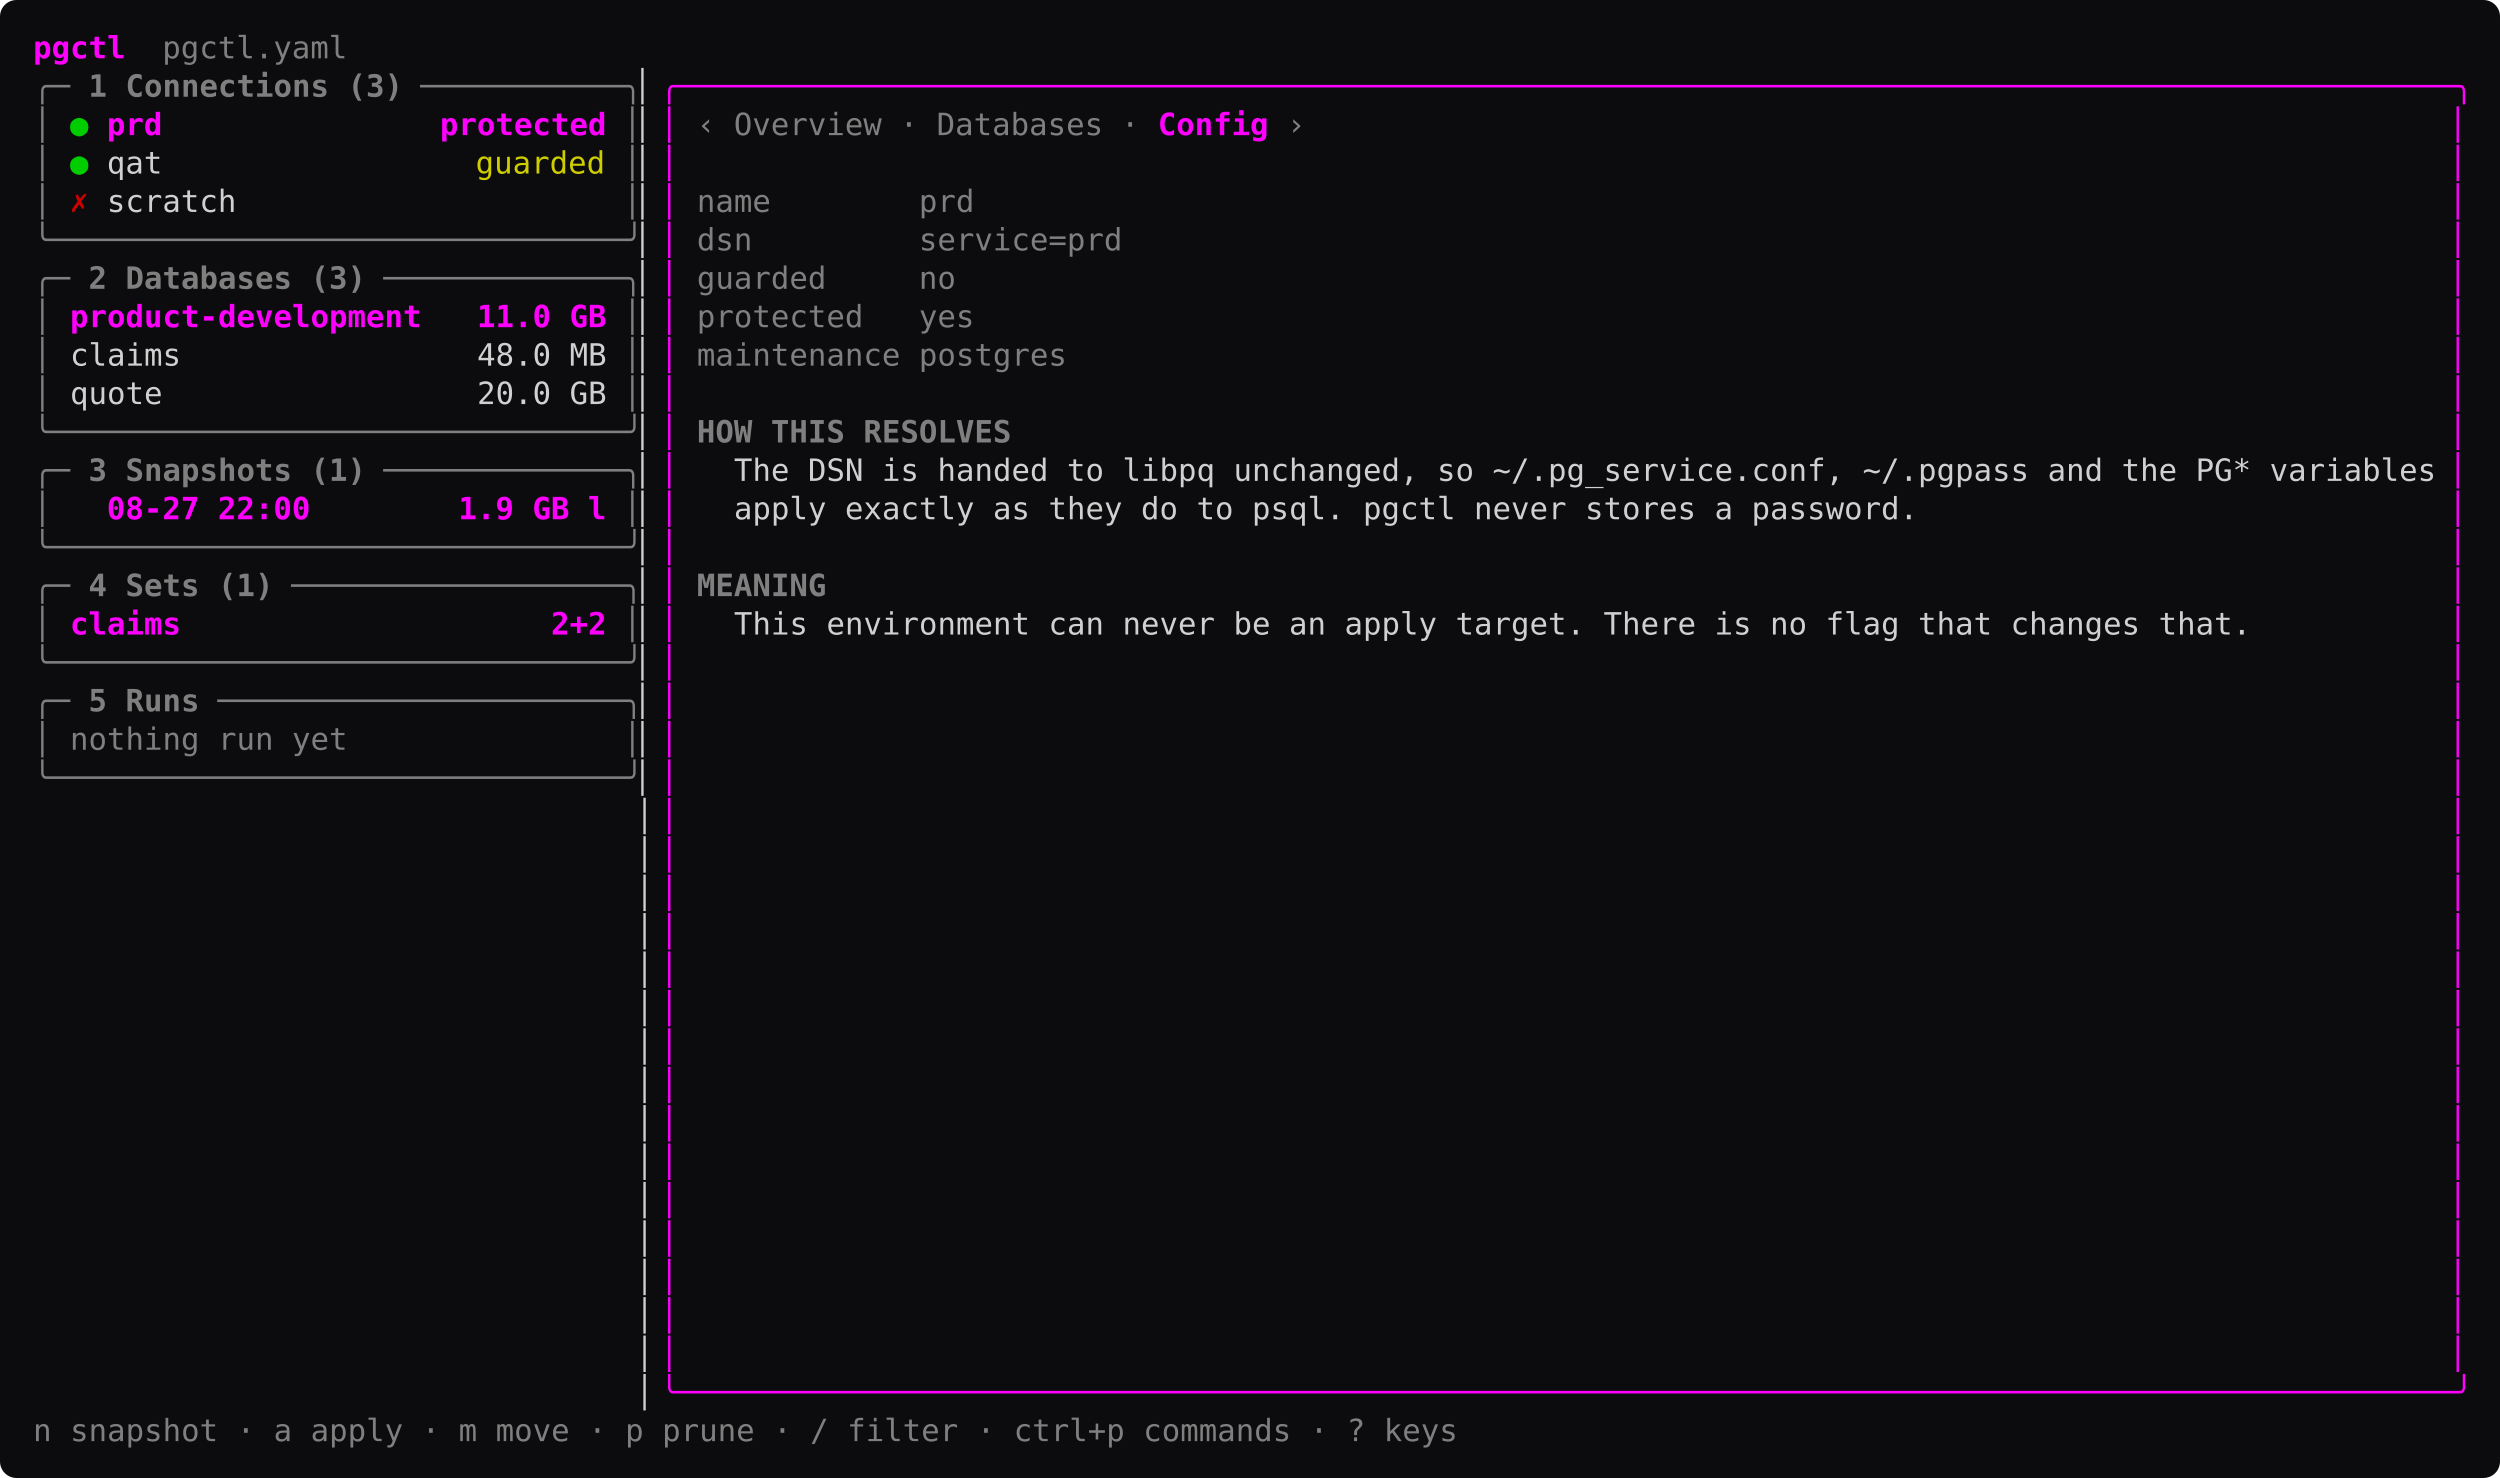
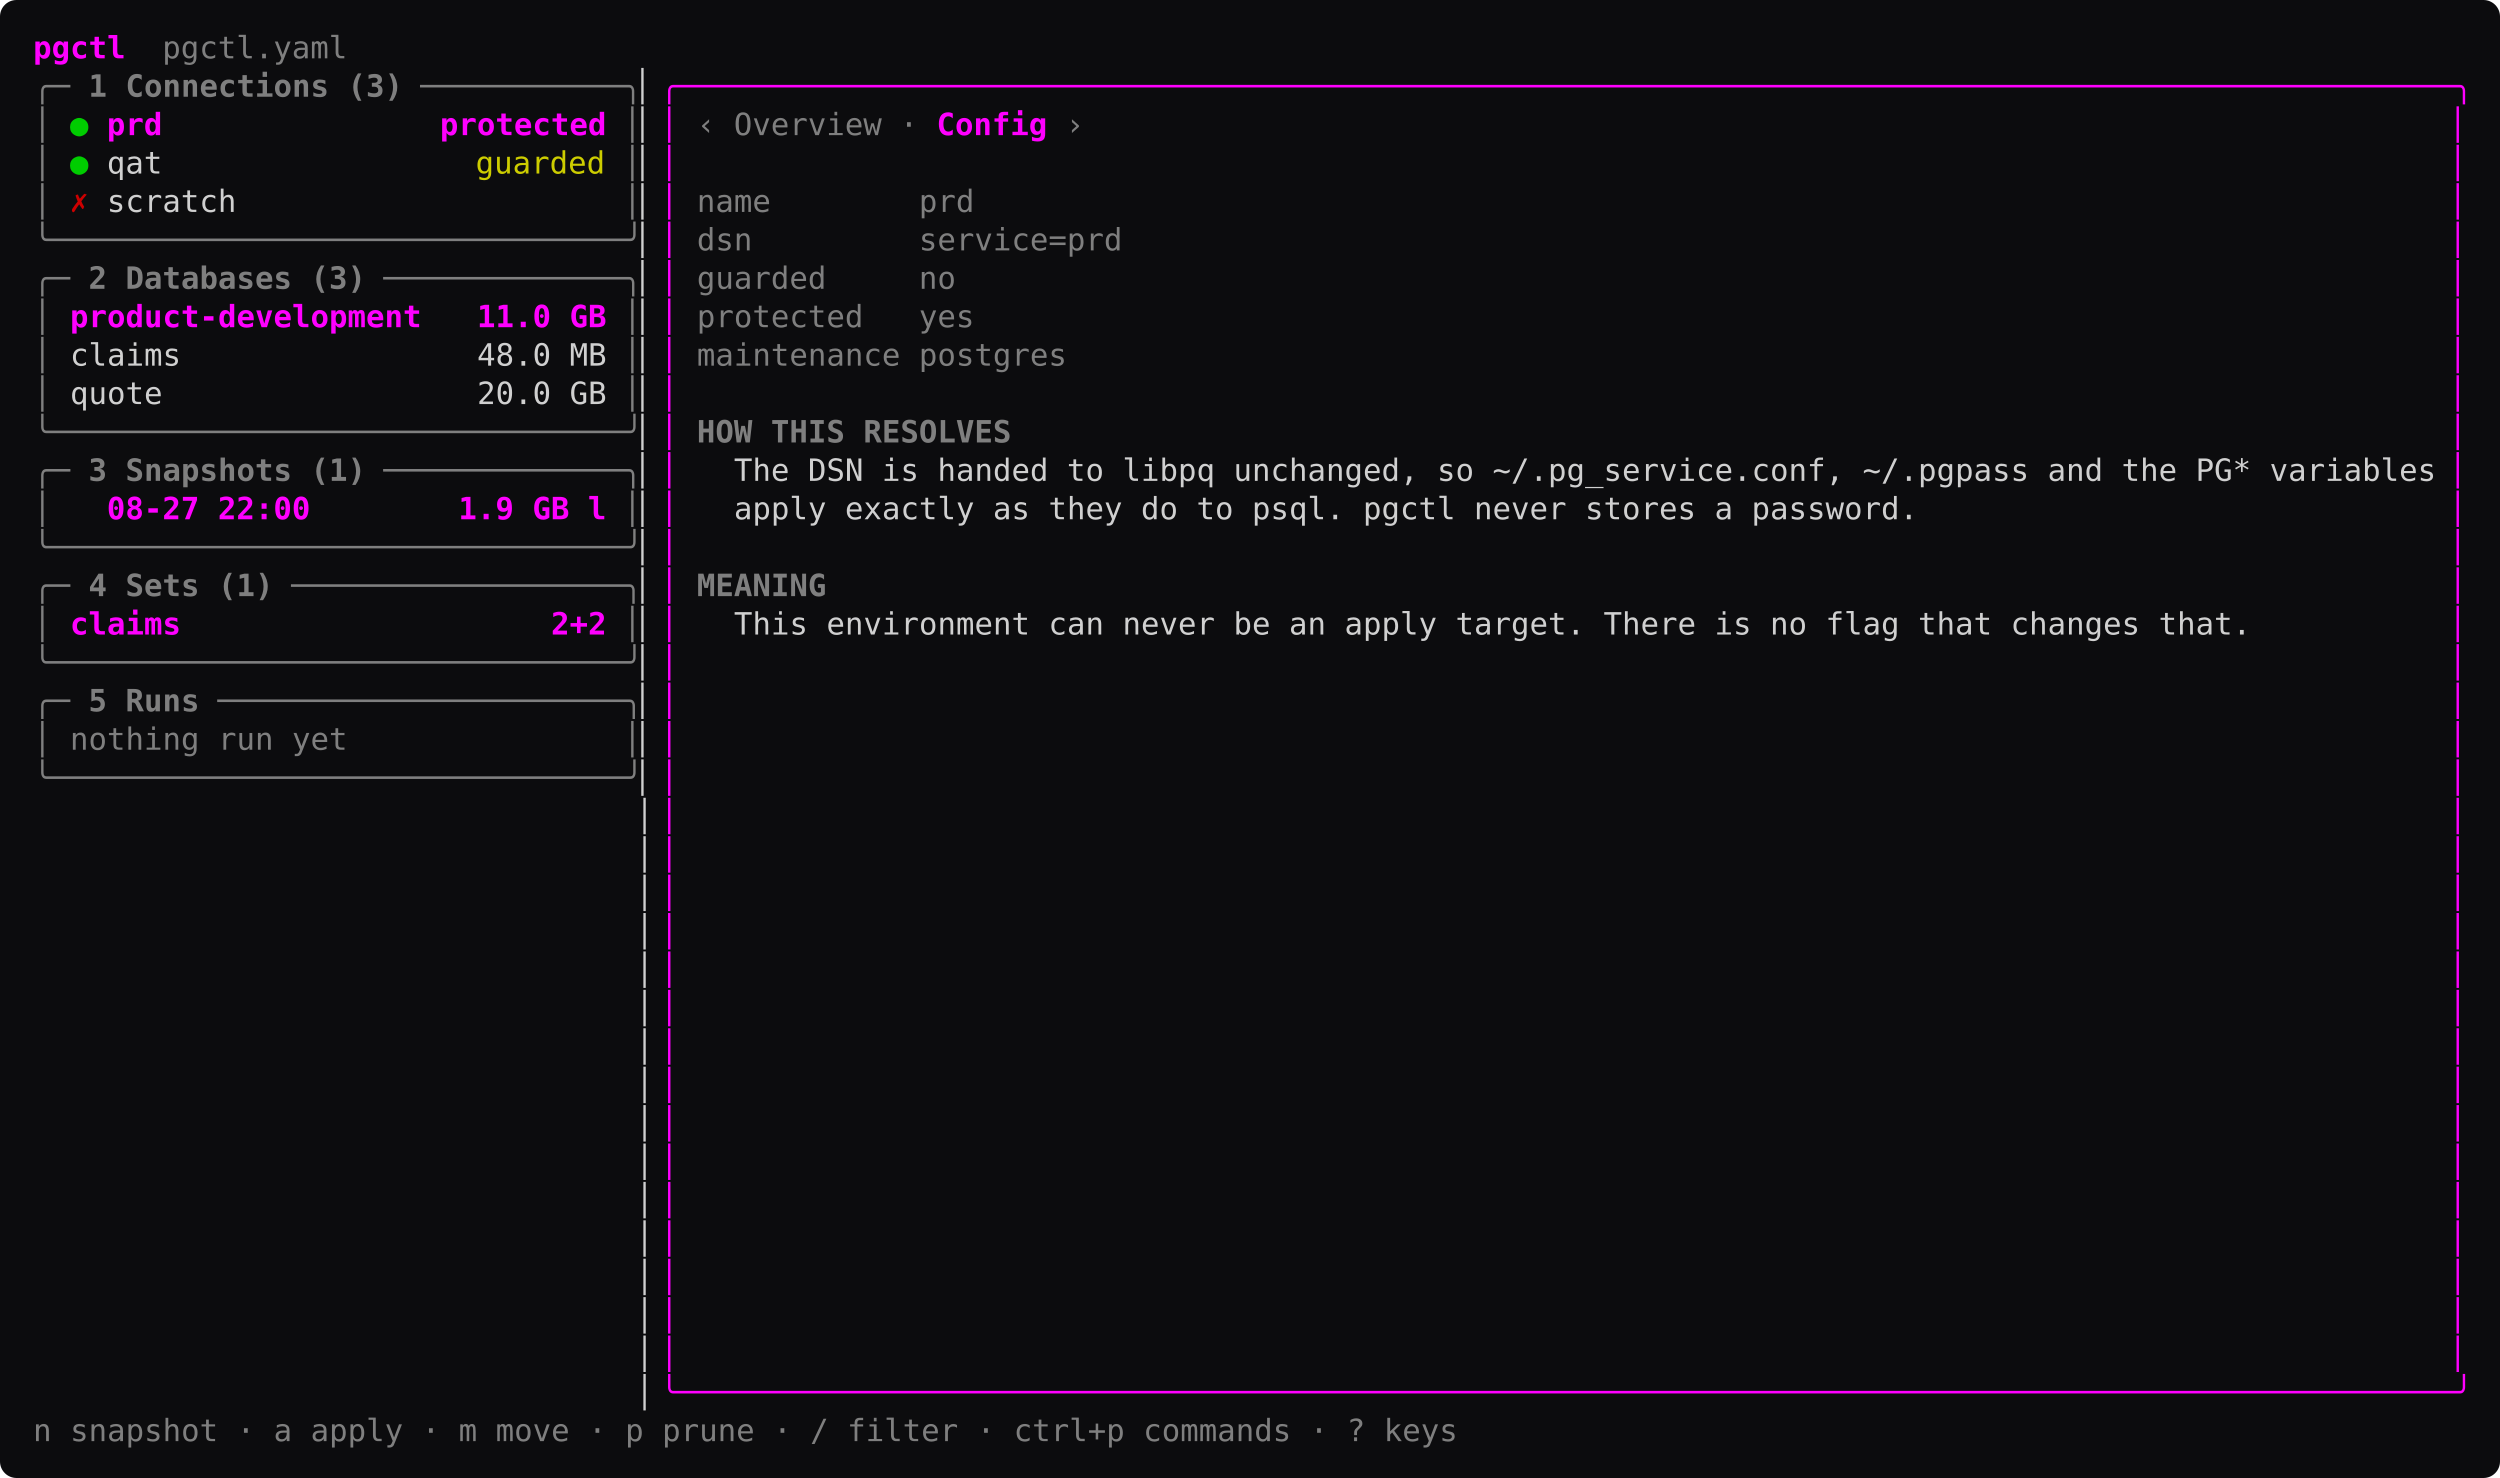
<svg xmlns="http://www.w3.org/2000/svg" width="1057.6" height="625.25" viewBox="0 0 1057.6 625.25" font-family="ui-monospace, 'SF Mono', SFMono-Regular, Menlo, Consolas, 'DejaVu Sans Mono', monospace" font-size="13" role="img">
  <rect width="1057.6" height="625.25" rx="7" fill="#0c0c0e" />
  <text x="14" y="24.68" textLength="39" lengthAdjust="spacing" fill="#ff00ff" font-weight="600" xml:space="preserve">pgctl</text>
  <text x="53" y="24.68" textLength="93.6" lengthAdjust="spacing" fill="#7f7f7f" xml:space="preserve">  pgctl.yaml</text>
  <text x="14" y="40.92" textLength="15.6" lengthAdjust="spacing" fill="#7f7f7f" xml:space="preserve">╭─</text>
  <text x="29.6" y="40.92" textLength="140.4" lengthAdjust="spacing" fill="#7f7f7f" font-weight="600" xml:space="preserve"> 1 Connections (3)</text>
  <text x="177.8" y="40.92" textLength="93.6" lengthAdjust="spacing" fill="#7f7f7f" xml:space="preserve">───────────╮</text>
  <text x="271.4" y="40.92" textLength="7.8" lengthAdjust="spacing" fill="#d0d0d0" xml:space="preserve">▏</text>
  <text x="279.2" y="40.92" textLength="764.4" lengthAdjust="spacing" fill="#ff00ff" xml:space="preserve">╭────────────────────────────────────────────────────────────────────────────────────────────────╮</text>
  <text x="14" y="57.17" textLength="7.8" lengthAdjust="spacing" fill="#7f7f7f" xml:space="preserve">│</text>
  <text x="29.6" y="57.17" textLength="7.8" lengthAdjust="spacing" fill="#00cd00" xml:space="preserve">●</text>
  <text x="45.2" y="57.17" textLength="210.6" lengthAdjust="spacing" fill="#ff00ff" font-weight="600" xml:space="preserve">prd               protected</text>
  <text x="263.6" y="57.17" textLength="7.8" lengthAdjust="spacing" fill="#7f7f7f" xml:space="preserve">│</text>
  <text x="271.4" y="57.17" textLength="7.8" lengthAdjust="spacing" fill="#d0d0d0" xml:space="preserve">▏</text>
  <text x="279.2" y="57.17" textLength="7.8" lengthAdjust="spacing" fill="#ff00ff" xml:space="preserve">│</text>
  <text x="294.8" y="57.17" textLength="7.8" lengthAdjust="spacing" fill="#7f7f7f" xml:space="preserve">‹</text>
  <text x="302.6" y="57.17" textLength="70.2" lengthAdjust="spacing" fill="#7f7f7f" xml:space="preserve"> Overview</text>
  <text x="380.6" y="57.17" textLength="7.8" lengthAdjust="spacing" fill="#7f7f7f" xml:space="preserve">·</text>
-   <text x="388.4" y="57.17" textLength="78" lengthAdjust="spacing" fill="#7f7f7f" xml:space="preserve"> Databases</text>
-   <text x="474.2" y="57.17" textLength="7.8" lengthAdjust="spacing" fill="#7f7f7f" xml:space="preserve">·</text>
-   <text x="489.8" y="57.17" textLength="7.8" lengthAdjust="spacing" fill="#ff00ff" font-weight="600" xml:space="preserve">C</text>
-   <text x="497.6" y="57.17" textLength="7.8" lengthAdjust="spacing" fill="#ff00ff" font-weight="600" xml:space="preserve">o</text>
-   <text x="505.4" y="57.17" textLength="7.8" lengthAdjust="spacing" fill="#ff00ff" font-weight="600" xml:space="preserve">n</text>
-   <text x="513.2" y="57.17" textLength="7.8" lengthAdjust="spacing" fill="#ff00ff" font-weight="600" xml:space="preserve">f</text>
-   <text x="521" y="57.17" textLength="7.8" lengthAdjust="spacing" fill="#ff00ff" font-weight="600" xml:space="preserve">i</text>
-   <text x="528.8" y="57.17" textLength="7.8" lengthAdjust="spacing" fill="#ff00ff" font-weight="600" xml:space="preserve">g</text>
-   <text x="544.4" y="57.17" textLength="7.8" lengthAdjust="spacing" fill="#7f7f7f" xml:space="preserve">›</text>
+   <text x="396.2" y="57.17" textLength="7.8" lengthAdjust="spacing" fill="#ff00ff" font-weight="600" xml:space="preserve">C</text>
+   <text x="404" y="57.17" textLength="7.8" lengthAdjust="spacing" fill="#ff00ff" font-weight="600" xml:space="preserve">o</text>
+   <text x="411.8" y="57.17" textLength="7.8" lengthAdjust="spacing" fill="#ff00ff" font-weight="600" xml:space="preserve">n</text>
+   <text x="419.6" y="57.17" textLength="7.8" lengthAdjust="spacing" fill="#ff00ff" font-weight="600" xml:space="preserve">f</text>
+   <text x="427.4" y="57.17" textLength="7.8" lengthAdjust="spacing" fill="#ff00ff" font-weight="600" xml:space="preserve">i</text>
+   <text x="435.2" y="57.17" textLength="7.8" lengthAdjust="spacing" fill="#ff00ff" font-weight="600" xml:space="preserve">g</text>
+   <text x="450.8" y="57.17" textLength="7.8" lengthAdjust="spacing" fill="#7f7f7f" xml:space="preserve">›</text>
  <text x="1035.8" y="57.17" textLength="7.8" lengthAdjust="spacing" fill="#ff00ff" xml:space="preserve">│</text>
  <text x="14" y="73.42" textLength="7.8" lengthAdjust="spacing" fill="#7f7f7f" xml:space="preserve">│</text>
  <text x="29.6" y="73.42" textLength="7.8" lengthAdjust="spacing" fill="#00cd00" xml:space="preserve">●</text>
  <text x="45.2" y="73.42" textLength="23.4" lengthAdjust="spacing" fill="#d0d0d0" xml:space="preserve">qat</text>
  <text x="201.2" y="73.42" textLength="54.6" lengthAdjust="spacing" fill="#cdcd00" xml:space="preserve">guarded</text>
  <text x="263.6" y="73.42" textLength="7.8" lengthAdjust="spacing" fill="#7f7f7f" xml:space="preserve">│</text>
  <text x="271.4" y="73.42" textLength="7.8" lengthAdjust="spacing" fill="#d0d0d0" xml:space="preserve">▏</text>
  <text x="279.2" y="73.42" textLength="7.8" lengthAdjust="spacing" fill="#ff00ff" xml:space="preserve">│</text>
  <text x="1035.8" y="73.42" textLength="7.8" lengthAdjust="spacing" fill="#ff00ff" xml:space="preserve">│</text>
  <text x="14" y="89.67" textLength="7.8" lengthAdjust="spacing" fill="#7f7f7f" xml:space="preserve">│</text>
  <text x="29.6" y="89.67" textLength="7.8" lengthAdjust="spacing" fill="#cd0000" font-weight="600" xml:space="preserve">✗</text>
  <text x="45.2" y="89.67" textLength="54.6" lengthAdjust="spacing" fill="#d0d0d0" xml:space="preserve">scratch</text>
  <text x="263.6" y="89.67" textLength="7.8" lengthAdjust="spacing" fill="#7f7f7f" xml:space="preserve">│</text>
  <text x="271.4" y="89.67" textLength="7.8" lengthAdjust="spacing" fill="#d0d0d0" xml:space="preserve">▏</text>
  <text x="279.2" y="89.67" textLength="7.8" lengthAdjust="spacing" fill="#ff00ff" xml:space="preserve">│</text>
  <text x="294.8" y="89.67" textLength="117" lengthAdjust="spacing" fill="#7f7f7f" xml:space="preserve">name        prd</text>
  <text x="1035.8" y="89.67" textLength="7.8" lengthAdjust="spacing" fill="#ff00ff" xml:space="preserve">│</text>
  <text x="14" y="105.92" textLength="257.4" lengthAdjust="spacing" fill="#7f7f7f" xml:space="preserve">╰───────────────────────────────╯</text>
  <text x="271.4" y="105.92" textLength="7.8" lengthAdjust="spacing" fill="#d0d0d0" xml:space="preserve">▏</text>
  <text x="279.2" y="105.92" textLength="7.8" lengthAdjust="spacing" fill="#ff00ff" xml:space="preserve">│</text>
  <text x="294.8" y="105.92" textLength="179.4" lengthAdjust="spacing" fill="#7f7f7f" xml:space="preserve">dsn         service=prd</text>
  <text x="1035.8" y="105.92" textLength="7.8" lengthAdjust="spacing" fill="#ff00ff" xml:space="preserve">│</text>
  <text x="14" y="122.17" textLength="15.6" lengthAdjust="spacing" fill="#7f7f7f" xml:space="preserve">╭─</text>
  <text x="29.6" y="122.17" textLength="124.8" lengthAdjust="spacing" fill="#7f7f7f" font-weight="600" xml:space="preserve"> 2 Databases (3)</text>
  <text x="162.2" y="122.17" textLength="109.2" lengthAdjust="spacing" fill="#7f7f7f" xml:space="preserve">─────────────╮</text>
  <text x="271.4" y="122.17" textLength="7.8" lengthAdjust="spacing" fill="#d0d0d0" xml:space="preserve">▏</text>
  <text x="279.2" y="122.17" textLength="7.8" lengthAdjust="spacing" fill="#ff00ff" xml:space="preserve">│</text>
  <text x="294.8" y="122.17" textLength="109.2" lengthAdjust="spacing" fill="#7f7f7f" xml:space="preserve">guarded     no</text>
  <text x="1035.8" y="122.17" textLength="7.8" lengthAdjust="spacing" fill="#ff00ff" xml:space="preserve">│</text>
  <text x="14" y="138.43" textLength="7.8" lengthAdjust="spacing" fill="#7f7f7f" xml:space="preserve">│</text>
  <text x="29.6" y="138.43" textLength="226.2" lengthAdjust="spacing" fill="#ff00ff" font-weight="600" xml:space="preserve">product-development   11.0 GB</text>
  <text x="263.6" y="138.43" textLength="7.8" lengthAdjust="spacing" fill="#7f7f7f" xml:space="preserve">│</text>
  <text x="271.4" y="138.43" textLength="7.8" lengthAdjust="spacing" fill="#d0d0d0" xml:space="preserve">▏</text>
  <text x="279.2" y="138.43" textLength="7.8" lengthAdjust="spacing" fill="#ff00ff" xml:space="preserve">│</text>
  <text x="294.8" y="138.43" textLength="117" lengthAdjust="spacing" fill="#7f7f7f" xml:space="preserve">protected   yes</text>
  <text x="1035.8" y="138.43" textLength="7.8" lengthAdjust="spacing" fill="#ff00ff" xml:space="preserve">│</text>
  <text x="14" y="154.68" textLength="7.8" lengthAdjust="spacing" fill="#7f7f7f" xml:space="preserve">│</text>
  <text x="21.8" y="154.68" textLength="234" lengthAdjust="spacing" fill="#d0d0d0" xml:space="preserve"> claims                48.0 MB</text>
  <text x="263.6" y="154.68" textLength="7.8" lengthAdjust="spacing" fill="#7f7f7f" xml:space="preserve">│</text>
  <text x="271.4" y="154.68" textLength="7.8" lengthAdjust="spacing" fill="#d0d0d0" xml:space="preserve">▏</text>
  <text x="279.2" y="154.68" textLength="7.8" lengthAdjust="spacing" fill="#ff00ff" xml:space="preserve">│</text>
  <text x="294.8" y="154.68" textLength="156" lengthAdjust="spacing" fill="#7f7f7f" xml:space="preserve">maintenance postgres</text>
  <text x="1035.8" y="154.68" textLength="7.8" lengthAdjust="spacing" fill="#ff00ff" xml:space="preserve">│</text>
  <text x="14" y="170.93" textLength="7.8" lengthAdjust="spacing" fill="#7f7f7f" xml:space="preserve">│</text>
  <text x="21.8" y="170.93" textLength="234" lengthAdjust="spacing" fill="#d0d0d0" xml:space="preserve"> quote                 20.0 GB</text>
  <text x="263.6" y="170.93" textLength="7.8" lengthAdjust="spacing" fill="#7f7f7f" xml:space="preserve">│</text>
  <text x="271.4" y="170.93" textLength="7.8" lengthAdjust="spacing" fill="#d0d0d0" xml:space="preserve">▏</text>
  <text x="279.2" y="170.93" textLength="7.8" lengthAdjust="spacing" fill="#ff00ff" xml:space="preserve">│</text>
  <text x="1035.8" y="170.93" textLength="7.8" lengthAdjust="spacing" fill="#ff00ff" xml:space="preserve">│</text>
  <text x="14" y="187.18" textLength="257.4" lengthAdjust="spacing" fill="#7f7f7f" xml:space="preserve">╰───────────────────────────────╯</text>
  <text x="271.4" y="187.18" textLength="7.8" lengthAdjust="spacing" fill="#d0d0d0" xml:space="preserve">▏</text>
  <text x="279.2" y="187.18" textLength="7.8" lengthAdjust="spacing" fill="#ff00ff" xml:space="preserve">│</text>
  <text x="294.8" y="187.18" textLength="132.6" lengthAdjust="spacing" fill="#7f7f7f" font-weight="600" xml:space="preserve">HOW THIS RESOLVES</text>
  <text x="1035.8" y="187.18" textLength="7.8" lengthAdjust="spacing" fill="#ff00ff" xml:space="preserve">│</text>
  <text x="14" y="203.43" textLength="15.6" lengthAdjust="spacing" fill="#7f7f7f" xml:space="preserve">╭─</text>
  <text x="29.6" y="203.43" textLength="124.8" lengthAdjust="spacing" fill="#7f7f7f" font-weight="600" xml:space="preserve"> 3 Snapshots (1)</text>
  <text x="162.2" y="203.43" textLength="109.2" lengthAdjust="spacing" fill="#7f7f7f" xml:space="preserve">─────────────╮</text>
  <text x="271.4" y="203.43" textLength="7.8" lengthAdjust="spacing" fill="#d0d0d0" xml:space="preserve">▏</text>
  <text x="279.2" y="203.43" textLength="7.8" lengthAdjust="spacing" fill="#ff00ff" xml:space="preserve">│</text>
  <text x="287" y="203.43" textLength="741" lengthAdjust="spacing" fill="#d0d0d0" xml:space="preserve">   The DSN is handed to libpq unchanged, so ~/.pg_service.conf, ~/.pgpass and the PG* variables</text>
  <text x="1035.8" y="203.43" textLength="7.8" lengthAdjust="spacing" fill="#ff00ff" xml:space="preserve">│</text>
  <text x="14" y="219.68" textLength="7.8" lengthAdjust="spacing" fill="#7f7f7f" xml:space="preserve">│</text>
  <text x="45.2" y="219.68" textLength="210.6" lengthAdjust="spacing" fill="#ff00ff" font-weight="600" xml:space="preserve">08-27 22:00        1.9 GB l</text>
  <text x="263.6" y="219.68" textLength="7.8" lengthAdjust="spacing" fill="#7f7f7f" xml:space="preserve">│</text>
  <text x="271.4" y="219.68" textLength="7.8" lengthAdjust="spacing" fill="#d0d0d0" xml:space="preserve">▏</text>
  <text x="279.2" y="219.68" textLength="7.8" lengthAdjust="spacing" fill="#ff00ff" xml:space="preserve">│</text>
  <text x="287" y="219.68" textLength="522.6" lengthAdjust="spacing" fill="#d0d0d0" xml:space="preserve">   apply exactly as they do to psql. pgctl never stores a password.</text>
  <text x="1035.8" y="219.68" textLength="7.8" lengthAdjust="spacing" fill="#ff00ff" xml:space="preserve">│</text>
  <text x="14" y="235.93" textLength="257.4" lengthAdjust="spacing" fill="#7f7f7f" xml:space="preserve">╰───────────────────────────────╯</text>
  <text x="271.4" y="235.93" textLength="7.8" lengthAdjust="spacing" fill="#d0d0d0" xml:space="preserve">▏</text>
  <text x="279.2" y="235.93" textLength="7.8" lengthAdjust="spacing" fill="#ff00ff" xml:space="preserve">│</text>
  <text x="1035.8" y="235.93" textLength="7.8" lengthAdjust="spacing" fill="#ff00ff" xml:space="preserve">│</text>
  <text x="14" y="252.18" textLength="15.6" lengthAdjust="spacing" fill="#7f7f7f" xml:space="preserve">╭─</text>
  <text x="29.6" y="252.18" textLength="85.8" lengthAdjust="spacing" fill="#7f7f7f" font-weight="600" xml:space="preserve"> 4 Sets (1)</text>
  <text x="123.2" y="252.18" textLength="148.2" lengthAdjust="spacing" fill="#7f7f7f" xml:space="preserve">──────────────────╮</text>
  <text x="271.4" y="252.18" textLength="7.8" lengthAdjust="spacing" fill="#d0d0d0" xml:space="preserve">▏</text>
  <text x="279.2" y="252.18" textLength="7.8" lengthAdjust="spacing" fill="#ff00ff" xml:space="preserve">│</text>
  <text x="294.8" y="252.18" textLength="54.6" lengthAdjust="spacing" fill="#7f7f7f" font-weight="600" xml:space="preserve">MEANING</text>
  <text x="1035.8" y="252.18" textLength="7.8" lengthAdjust="spacing" fill="#ff00ff" xml:space="preserve">│</text>
  <text x="14" y="268.43" textLength="7.8" lengthAdjust="spacing" fill="#7f7f7f" xml:space="preserve">│</text>
  <text x="29.6" y="268.43" textLength="226.2" lengthAdjust="spacing" fill="#ff00ff" font-weight="600" xml:space="preserve">claims                    2+2</text>
  <text x="263.6" y="268.43" textLength="7.8" lengthAdjust="spacing" fill="#7f7f7f" xml:space="preserve">│</text>
  <text x="271.4" y="268.43" textLength="7.8" lengthAdjust="spacing" fill="#d0d0d0" xml:space="preserve">▏</text>
  <text x="279.2" y="268.43" textLength="7.8" lengthAdjust="spacing" fill="#ff00ff" xml:space="preserve">│</text>
  <text x="287" y="268.43" textLength="663" lengthAdjust="spacing" fill="#d0d0d0" xml:space="preserve">   This environment can never be an apply target. There is no flag that changes that.</text>
  <text x="1035.8" y="268.43" textLength="7.8" lengthAdjust="spacing" fill="#ff00ff" xml:space="preserve">│</text>
  <text x="14" y="284.68" textLength="257.4" lengthAdjust="spacing" fill="#7f7f7f" xml:space="preserve">╰───────────────────────────────╯</text>
  <text x="271.4" y="284.68" textLength="7.8" lengthAdjust="spacing" fill="#d0d0d0" xml:space="preserve">▏</text>
  <text x="279.2" y="284.68" textLength="7.8" lengthAdjust="spacing" fill="#ff00ff" xml:space="preserve">│</text>
  <text x="1035.8" y="284.68" textLength="7.8" lengthAdjust="spacing" fill="#ff00ff" xml:space="preserve">│</text>
  <text x="14" y="300.93" textLength="15.6" lengthAdjust="spacing" fill="#7f7f7f" xml:space="preserve">╭─</text>
  <text x="29.6" y="300.93" textLength="54.6" lengthAdjust="spacing" fill="#7f7f7f" font-weight="600" xml:space="preserve"> 5 Runs</text>
  <text x="92" y="300.93" textLength="179.4" lengthAdjust="spacing" fill="#7f7f7f" xml:space="preserve">──────────────────────╮</text>
  <text x="271.4" y="300.93" textLength="7.8" lengthAdjust="spacing" fill="#d0d0d0" xml:space="preserve">▏</text>
  <text x="279.2" y="300.93" textLength="7.8" lengthAdjust="spacing" fill="#ff00ff" xml:space="preserve">│</text>
  <text x="1035.8" y="300.93" textLength="7.8" lengthAdjust="spacing" fill="#ff00ff" xml:space="preserve">│</text>
  <text x="14" y="317.18" textLength="7.8" lengthAdjust="spacing" fill="#7f7f7f" xml:space="preserve">│</text>
  <text x="29.6" y="317.18" textLength="117" lengthAdjust="spacing" fill="#7f7f7f" xml:space="preserve">nothing run yet</text>
  <text x="263.6" y="317.18" textLength="7.8" lengthAdjust="spacing" fill="#7f7f7f" xml:space="preserve">│</text>
  <text x="271.4" y="317.18" textLength="7.8" lengthAdjust="spacing" fill="#d0d0d0" xml:space="preserve">▏</text>
  <text x="279.2" y="317.18" textLength="7.8" lengthAdjust="spacing" fill="#ff00ff" xml:space="preserve">│</text>
  <text x="1035.8" y="317.18" textLength="7.8" lengthAdjust="spacing" fill="#ff00ff" xml:space="preserve">│</text>
  <text x="14" y="333.43" textLength="257.4" lengthAdjust="spacing" fill="#7f7f7f" xml:space="preserve">╰───────────────────────────────╯</text>
  <text x="271.4" y="333.43" textLength="7.8" lengthAdjust="spacing" fill="#d0d0d0" xml:space="preserve">▏</text>
  <text x="279.2" y="333.43" textLength="7.8" lengthAdjust="spacing" fill="#ff00ff" xml:space="preserve">│</text>
  <text x="1035.8" y="333.43" textLength="7.8" lengthAdjust="spacing" fill="#ff00ff" xml:space="preserve">│</text>
  <text x="14" y="349.68" textLength="265.2" lengthAdjust="spacing" fill="#d0d0d0" xml:space="preserve">                                 ▏</text>
  <text x="279.2" y="349.68" textLength="7.8" lengthAdjust="spacing" fill="#ff00ff" xml:space="preserve">│</text>
  <text x="1035.8" y="349.68" textLength="7.8" lengthAdjust="spacing" fill="#ff00ff" xml:space="preserve">│</text>
  <text x="14" y="365.93" textLength="265.2" lengthAdjust="spacing" fill="#d0d0d0" xml:space="preserve">                                 ▏</text>
  <text x="279.2" y="365.93" textLength="7.8" lengthAdjust="spacing" fill="#ff00ff" xml:space="preserve">│</text>
  <text x="1035.8" y="365.93" textLength="7.8" lengthAdjust="spacing" fill="#ff00ff" xml:space="preserve">│</text>
  <text x="14" y="382.18" textLength="265.2" lengthAdjust="spacing" fill="#d0d0d0" xml:space="preserve">                                 ▏</text>
  <text x="279.2" y="382.18" textLength="7.8" lengthAdjust="spacing" fill="#ff00ff" xml:space="preserve">│</text>
  <text x="1035.8" y="382.18" textLength="7.8" lengthAdjust="spacing" fill="#ff00ff" xml:space="preserve">│</text>
  <text x="14" y="398.43" textLength="265.2" lengthAdjust="spacing" fill="#d0d0d0" xml:space="preserve">                                 ▏</text>
  <text x="279.2" y="398.43" textLength="7.8" lengthAdjust="spacing" fill="#ff00ff" xml:space="preserve">│</text>
  <text x="1035.8" y="398.43" textLength="7.8" lengthAdjust="spacing" fill="#ff00ff" xml:space="preserve">│</text>
  <text x="14" y="414.68" textLength="265.2" lengthAdjust="spacing" fill="#d0d0d0" xml:space="preserve">                                 ▏</text>
  <text x="279.2" y="414.68" textLength="7.8" lengthAdjust="spacing" fill="#ff00ff" xml:space="preserve">│</text>
  <text x="1035.8" y="414.68" textLength="7.8" lengthAdjust="spacing" fill="#ff00ff" xml:space="preserve">│</text>
  <text x="14" y="430.93" textLength="265.2" lengthAdjust="spacing" fill="#d0d0d0" xml:space="preserve">                                 ▏</text>
  <text x="279.2" y="430.93" textLength="7.8" lengthAdjust="spacing" fill="#ff00ff" xml:space="preserve">│</text>
  <text x="1035.8" y="430.93" textLength="7.8" lengthAdjust="spacing" fill="#ff00ff" xml:space="preserve">│</text>
  <text x="14" y="447.18" textLength="265.2" lengthAdjust="spacing" fill="#d0d0d0" xml:space="preserve">                                 ▏</text>
  <text x="279.2" y="447.18" textLength="7.8" lengthAdjust="spacing" fill="#ff00ff" xml:space="preserve">│</text>
  <text x="1035.8" y="447.18" textLength="7.8" lengthAdjust="spacing" fill="#ff00ff" xml:space="preserve">│</text>
  <text x="14" y="463.43" textLength="265.2" lengthAdjust="spacing" fill="#d0d0d0" xml:space="preserve">                                 ▏</text>
  <text x="279.2" y="463.43" textLength="7.8" lengthAdjust="spacing" fill="#ff00ff" xml:space="preserve">│</text>
  <text x="1035.8" y="463.43" textLength="7.8" lengthAdjust="spacing" fill="#ff00ff" xml:space="preserve">│</text>
  <text x="14" y="479.68" textLength="265.2" lengthAdjust="spacing" fill="#d0d0d0" xml:space="preserve">                                 ▏</text>
  <text x="279.2" y="479.68" textLength="7.8" lengthAdjust="spacing" fill="#ff00ff" xml:space="preserve">│</text>
  <text x="1035.8" y="479.68" textLength="7.8" lengthAdjust="spacing" fill="#ff00ff" xml:space="preserve">│</text>
  <text x="14" y="495.93" textLength="265.2" lengthAdjust="spacing" fill="#d0d0d0" xml:space="preserve">                                 ▏</text>
  <text x="279.2" y="495.93" textLength="7.8" lengthAdjust="spacing" fill="#ff00ff" xml:space="preserve">│</text>
  <text x="1035.8" y="495.93" textLength="7.8" lengthAdjust="spacing" fill="#ff00ff" xml:space="preserve">│</text>
  <text x="14" y="512.17" textLength="265.2" lengthAdjust="spacing" fill="#d0d0d0" xml:space="preserve">                                 ▏</text>
  <text x="279.2" y="512.17" textLength="7.8" lengthAdjust="spacing" fill="#ff00ff" xml:space="preserve">│</text>
  <text x="1035.8" y="512.17" textLength="7.8" lengthAdjust="spacing" fill="#ff00ff" xml:space="preserve">│</text>
  <text x="14" y="528.42" textLength="265.2" lengthAdjust="spacing" fill="#d0d0d0" xml:space="preserve">                                 ▏</text>
  <text x="279.2" y="528.42" textLength="7.8" lengthAdjust="spacing" fill="#ff00ff" xml:space="preserve">│</text>
  <text x="1035.8" y="528.42" textLength="7.8" lengthAdjust="spacing" fill="#ff00ff" xml:space="preserve">│</text>
  <text x="14" y="544.67" textLength="265.2" lengthAdjust="spacing" fill="#d0d0d0" xml:space="preserve">                                 ▏</text>
  <text x="279.2" y="544.67" textLength="7.8" lengthAdjust="spacing" fill="#ff00ff" xml:space="preserve">│</text>
  <text x="1035.8" y="544.67" textLength="7.8" lengthAdjust="spacing" fill="#ff00ff" xml:space="preserve">│</text>
  <text x="14" y="560.92" textLength="265.2" lengthAdjust="spacing" fill="#d0d0d0" xml:space="preserve">                                 ▏</text>
  <text x="279.2" y="560.92" textLength="7.8" lengthAdjust="spacing" fill="#ff00ff" xml:space="preserve">│</text>
  <text x="1035.8" y="560.92" textLength="7.8" lengthAdjust="spacing" fill="#ff00ff" xml:space="preserve">│</text>
  <text x="14" y="577.17" textLength="265.2" lengthAdjust="spacing" fill="#d0d0d0" xml:space="preserve">                                 ▏</text>
  <text x="279.2" y="577.17" textLength="7.8" lengthAdjust="spacing" fill="#ff00ff" xml:space="preserve">│</text>
  <text x="1035.8" y="577.17" textLength="7.8" lengthAdjust="spacing" fill="#ff00ff" xml:space="preserve">│</text>
  <text x="14" y="593.42" textLength="265.2" lengthAdjust="spacing" fill="#d0d0d0" xml:space="preserve">                                 ▏</text>
  <text x="279.2" y="593.42" textLength="764.4" lengthAdjust="spacing" fill="#ff00ff" xml:space="preserve">╰────────────────────────────────────────────────────────────────────────────────────────────────╯</text>
  <text x="14" y="609.67" textLength="600.6" lengthAdjust="spacing" fill="#7f7f7f" xml:space="preserve">n snapshot · a apply · m move · p prune · / filter · ctrl+p commands · ? keys</text>
</svg>
